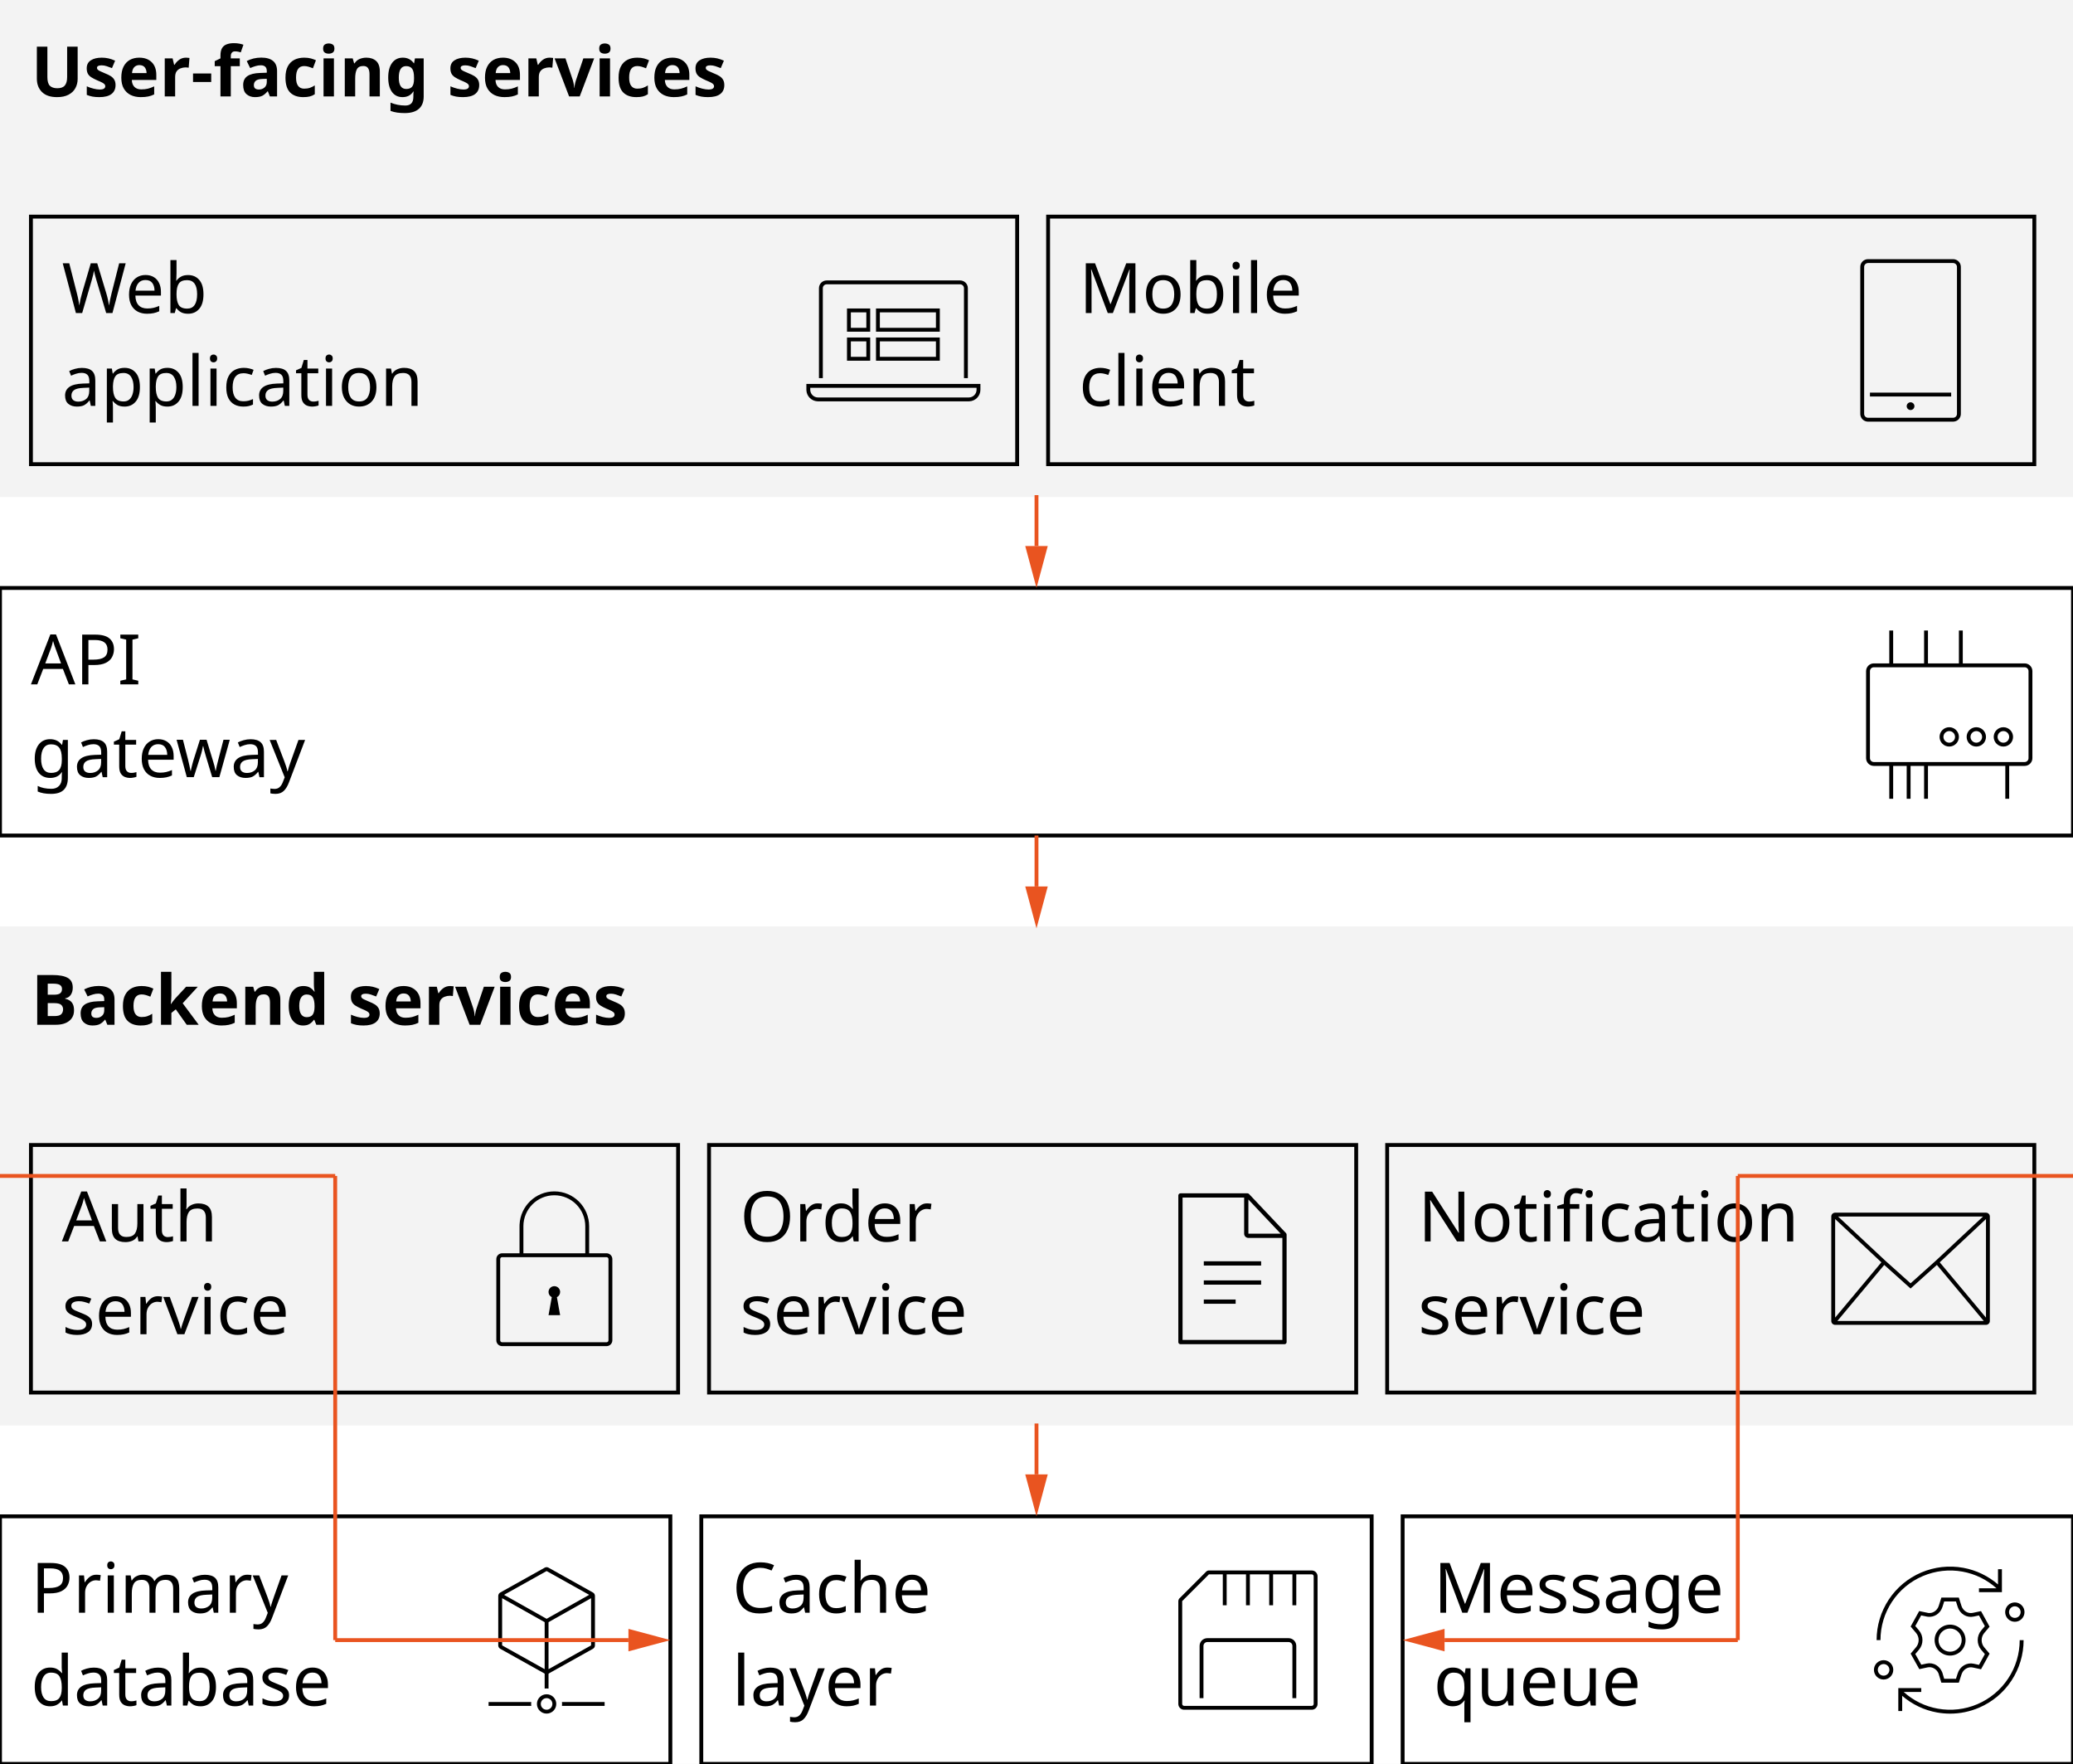
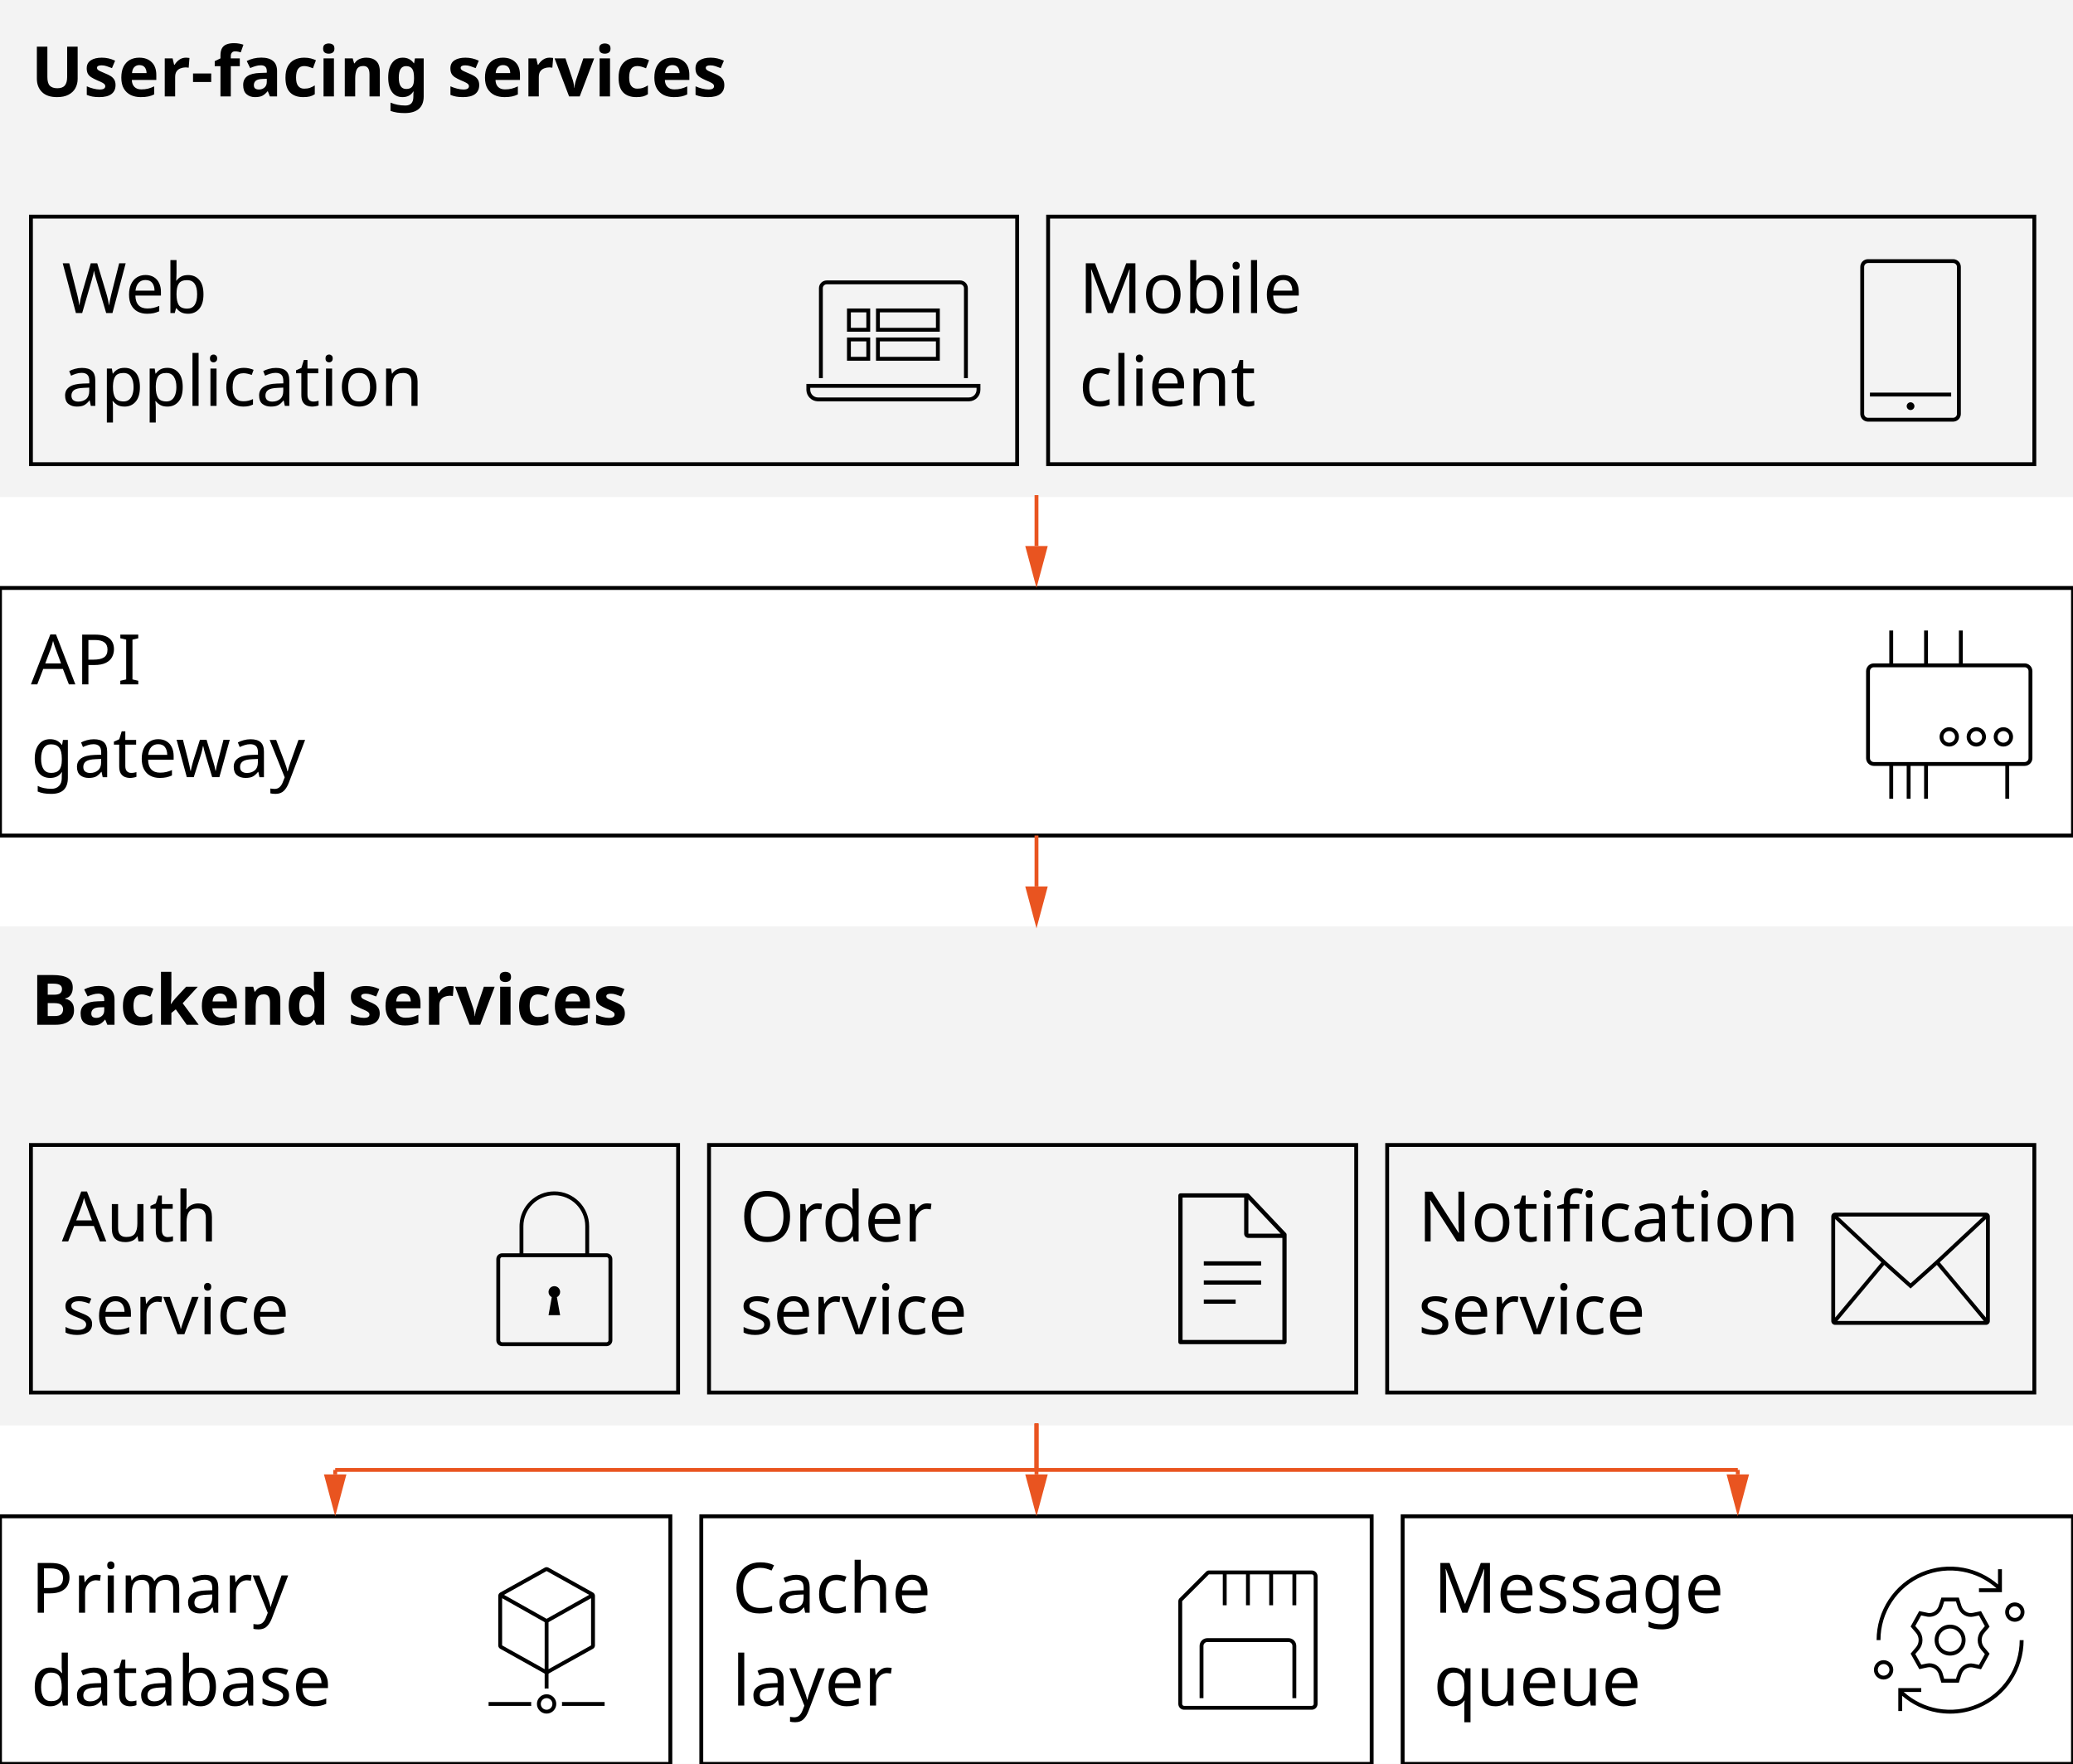
<svg xmlns="http://www.w3.org/2000/svg" width="536" height="456" viewBox="0 0 536 456" xml:space="preserve">
  <rect width="536" height="456" fill="#FFFFFF" />
  <g data-component-id="page">
    <rect x="0" y="0" width="536" height="456" fill="transparent" stroke="none" stroke-width="0" stroke-miterlimit="10" />
    <g data-component-id="frontend">
      <rect x="0" y="0" width="536" height="128" fill="#F3F3F3" stroke="#F3F3F3" stroke-width="1" stroke-miterlimit="10" />
      <g data-component-id="frontend__heading">
        <rect x="8" y="8" width="518" height="48" fill="transparent" stroke="none" stroke-width="0" stroke-miterlimit="10" />
        <text font-family="Ubuntu Sans">
          <tspan x="8" y="24.92" font-size="18" font-weight="700" fill="#000000">User-facing services</tspan>
        </text>
      </g>
      <g data-component-id="frontend__body">
        <rect x="8" y="56" width="518" height="64" fill="transparent" stroke="none" stroke-width="0" stroke-miterlimit="10" />
        <g data-component-id="fe_web">
          <rect x="8" y="56" width="255" height="64" fill="transparent" stroke="#000000" stroke-width="1" stroke-miterlimit="10" />
          <text font-family="Ubuntu Sans">
            <tspan x="16" y="80.92" font-size="18" font-weight="400" fill="#000000">Web</tspan>
            <tspan x="16" y="104.92" font-size="18" font-weight="400" fill="#000000">application</tspan>
          </text>
          <g class="dg-icon" transform="translate(207 64)">
            <path fill-rule="evenodd" clip-rule="evenodd" d="M18 29.25H12V23.25H18V29.25ZM13 28.25H17V24.25H13V28.25Z" fill="#000000" />
            <path fill-rule="evenodd" clip-rule="evenodd" d="M36 21.75H19.5V15.75H36V21.75ZM20.5 20.75H35V16.75H20.5V20.75Z" fill="#000000" />
            <path fill-rule="evenodd" clip-rule="evenodd" d="M36 29.25H19.5V23.25H36V29.25ZM20.5 28.25H35V24.25H20.5V28.25Z" fill="#000000" />
            <path fill-rule="evenodd" clip-rule="evenodd" d="M18 21.75H12V15.75H18V21.75ZM13 20.75H17V16.75H13V20.75Z" fill="#000000" />
            <path fill-rule="evenodd" clip-rule="evenodd" d="M46.5 36.75C46.5 38.355 45.239 39.666 43.654 39.746L43.5 39.75H4.5L4.346 39.746C2.812 39.668 1.582 38.438 1.504 36.904L1.5 36.75V35.25H46.5V36.75ZM2.5 36.75C2.5 37.855 3.395 38.75 4.5 38.75H43.5C44.605 38.75 45.5 37.855 45.5 36.75V36.25H2.5V36.75Z" fill="#000000" />
            <path d="M41.25 8.5C42.355 8.5 43.25 9.395 43.25 10.5V33.75H42.25V10.5C42.25 9.948 41.802 9.5 41.25 9.5H6.75C6.198 9.5 5.75 9.948 5.75 10.5V33.75H4.75V10.5C4.75 9.395 5.645 8.5 6.75 8.5H41.25Z" fill="#000000" />
          </g>
        </g>
        <g data-component-id="fe_mobile">
          <rect x="271" y="56" width="255" height="64" fill="transparent" stroke="#000000" stroke-width="1" stroke-miterlimit="10" />
          <text font-family="Ubuntu Sans">
            <tspan x="279" y="80.92" font-size="18" font-weight="400" fill="#000000">Mobile</tspan>
            <tspan x="279" y="104.92" font-size="18" font-weight="400" fill="#000000">client</tspan>
          </text>
          <g class="dg-icon" transform="translate(470 64)">
            <path fill-rule="evenodd" clip-rule="evenodd" d="M35 3C36.105 3 37 3.895 37 5V43C37 44.036 36.213 44.887 35.204 44.989L35 45H13L12.796 44.989C11.854 44.894 11.106 44.146 11.011 43.204L11 43V5C11 3.895 11.895 3 13 3H35ZM13 4C12.448 4 12 4.448 12 5V43C12 43.552 12.448 44 13 44H35C35.552 44 36 43.552 36 43V5C36 4.448 35.552 4 35 4H13Z" fill="#000000" />
            <path d="M24 40C24.552 40 25 40.448 25 41C25 41.552 24.552 42 24 42C23.448 42 23 41.552 23 41C23 40.448 23.448 40 24 40Z" fill="#000000" />
            <path d="M34.5 38.5H13.5V37.5H34.5V38.5Z" fill="#000000" />
          </g>
        </g>
      </g>
    </g>
    <g data-component-id="gateway">
      <rect x="0" y="152" width="536" height="64" fill="transparent" stroke="#000000" stroke-width="1" stroke-miterlimit="10" />
      <text font-family="Ubuntu Sans">
        <tspan x="8" y="176.92" font-size="18" font-weight="400" fill="#000000">API</tspan>
        <tspan x="8" y="200.92" font-size="18" font-weight="400" fill="#000000">gateway</tspan>
      </text>
      <g class="dg-icon" transform="translate(480 160)">
        <path fill-rule="evenodd" clip-rule="evenodd" d="M38 28C39.381 28 40.5 29.119 40.5 30.5C40.5 31.881 39.381 33 38 33C36.619 33 35.5 31.881 35.5 30.5C35.5 29.119 36.619 28 38 28ZM38 29C37.172 29 36.5 29.672 36.5 30.5C36.5 31.328 37.172 32 38 32C38.828 32 39.5 31.328 39.5 30.5C39.5 29.672 38.828 29 38 29Z" fill="#000000" />
        <path fill-rule="evenodd" clip-rule="evenodd" d="M24 28C25.381 28 26.5 29.119 26.5 30.5C26.5 31.881 25.381 33 24 33C22.619 33 21.5 31.881 21.5 30.5C21.5 29.119 22.619 28 24 28ZM24 29C23.172 29 22.5 29.672 22.5 30.5C22.5 31.328 23.172 32 24 32C24.828 32 25.5 31.328 25.5 30.5C25.5 29.672 24.828 29 24 29Z" fill="#000000" />
        <path fill-rule="evenodd" clip-rule="evenodd" d="M31 28C32.381 28 33.5 29.119 33.5 30.5C33.5 31.881 32.381 33 31 33C29.619 33 28.5 31.881 28.5 30.5C28.5 29.119 29.619 28 31 28ZM31 29C30.172 29 29.5 29.672 29.5 30.5C29.5 31.328 30.172 32 31 32C31.828 32 32.5 31.328 32.5 30.5C32.5 29.672 31.828 29 31 29Z" fill="#000000" />
        <path fill-rule="evenodd" clip-rule="evenodd" d="M9.5 11.5H17.5V3H18.5V11.5H26.5V3H27.5V11.5H43.5C44.605 11.5 45.5 12.395 45.5 13.5V36C45.5 37.105 44.605 38 43.5 38H39.5V46.5H38.5V38H18.5V46.5H17.5V38H14V46.5H13V38H9.5V46.5H8.5V38H4.5C3.395 38 2.5 37.105 2.5 36V13.5C2.5 12.395 3.395 11.5 4.5 11.5H8.5V3H9.5V11.5ZM4.5 12.5C3.948 12.5 3.5 12.948 3.5 13.5V36C3.5 36.552 3.948 37 4.5 37H43.5C44.052 37 44.5 36.552 44.5 36V13.5C44.5 12.948 44.052 12.5 43.5 12.5H4.5Z" fill="#000000" />
      </g>
    </g>
    <g data-component-id="services">
      <rect x="0" y="240" width="536" height="128" fill="#F3F3F3" stroke="#F3F3F3" stroke-width="1" stroke-miterlimit="10" />
      <g data-component-id="services__heading">
        <rect x="8" y="248" width="518" height="48" fill="transparent" stroke="none" stroke-width="0" stroke-miterlimit="10" />
        <text font-family="Ubuntu Sans">
          <tspan x="8" y="264.92" font-size="18" font-weight="700" fill="#000000">Backend services</tspan>
        </text>
      </g>
      <g data-component-id="services__body">
        <rect x="8" y="296" width="518" height="64" fill="transparent" stroke="none" stroke-width="0" stroke-miterlimit="10" />
        <g data-component-id="svc_auth">
          <rect x="8" y="296" width="167.33" height="64" fill="transparent" stroke="#000000" stroke-width="1" stroke-miterlimit="10" />
          <text font-family="Ubuntu Sans">
            <tspan x="16" y="320.92" font-size="18" font-weight="400" fill="#000000">Auth</tspan>
            <tspan x="16" y="344.92" font-size="18" font-weight="400" fill="#000000">service</tspan>
          </text>
          <g class="dg-icon" transform="translate(119.33 304)">
            <path d="M24 28.5C24.828 28.5 25.5 29.172 25.5 30C25.5 30.591 25.157 31.099 24.661 31.344L25.5 36H22.5L23.338 31.344C22.842 31.099 22.5 30.59 22.5 30C22.5 29.172 23.172 28.5 24 28.5Z" fill="#000000" />
            <path fill-rule="evenodd" clip-rule="evenodd" d="M24 4C28.971 4 33 8.029 33 13V20H37.5L37.653 20.008C38.41 20.085 39 20.723 39 21.5V42.5C39 43.277 38.41 43.915 37.653 43.992L37.5 44H10.5C9.672 44 9 43.328 9 42.5V21.5C9 20.672 9.672 20 10.5 20H15V13L15.012 12.537C15.253 7.782 19.185 4 24 4ZM10.5 21C10.224 21 10 21.224 10 21.5V42.5C10 42.776 10.224 43 10.5 43H37.5C37.776 43 38 42.776 38 42.5V21.5C38 21.224 37.776 21 37.5 21H10.5ZM24 5C19.582 5 16 8.582 16 13V20H32V13C32 8.582 28.418 5 24 5Z" fill="#000000" />
          </g>
        </g>
        <g data-component-id="svc_order">
          <rect x="183.33" y="296" width="167.33" height="64" fill="transparent" stroke="#000000" stroke-width="1" stroke-miterlimit="10" />
          <text font-family="Ubuntu Sans">
            <tspan x="191.33" y="320.92" font-size="18" font-weight="400" fill="#000000">Order</tspan>
            <tspan x="191.33" y="344.92" font-size="18" font-weight="400" fill="#000000">service</tspan>
          </text>
          <g class="dg-icon" transform="translate(294.67 304)">
            <path d="M24.823 33.049H16.588V31.951H24.823V33.049Z" fill="#000000" />
            <path d="M31.411 28.107H16.588V27.01H31.411V28.107Z" fill="#000000" />
            <path d="M31.411 23.166H16.588V22.068H31.411V23.166Z" fill="#000000" />
            <path fill-rule="evenodd" clip-rule="evenodd" d="M27.881 4.5C28.032 4.5 28.177 4.562 28.28 4.672L37.85 14.795C37.946 14.897 38 15.032 38 15.172V42.951L37.989 43.062C37.945 43.276 37.776 43.445 37.562 43.489L37.451 43.5H10.549C10.284 43.5 10.062 43.312 10.011 43.062L10 42.951V5.049C10 4.746 10.246 4.5 10.549 4.5H27.881ZM11.098 42.402H36.902V16.029H28.117C27.511 16.029 27.02 15.537 27.02 14.931V5.598H11.098V42.402ZM28.117 14.931H36.467L28.117 6.098V14.931Z" fill="#000000" />
          </g>
        </g>
        <g data-component-id="svc_notify">
          <rect x="358.67" y="296" width="167.33" height="64" fill="transparent" stroke="#000000" stroke-width="1" stroke-miterlimit="10" />
          <text font-family="Ubuntu Sans">
            <tspan x="366.67" y="320.92" font-size="18" font-weight="400" fill="#000000">Notification</tspan>
            <tspan x="366.67" y="344.92" font-size="18" font-weight="400" fill="#000000">service</tspan>
          </text>
          <g class="dg-icon" transform="translate(470 304)">
            <path fill-rule="evenodd" clip-rule="evenodd" d="M44.5 37.5C44.5 38.052 44.052 38.5 43.5 38.5H4.5C3.948 38.5 3.5 38.052 3.5 37.5V10.5C3.5 9.948 3.948 9.5 4.5 9.5H43.5C44.052 9.5 44.5 9.948 44.5 10.5V37.5ZM24.334 28.811L24 29.11L17.194 23.01L5.071 37.5H42.929L30.805 23.01L24.334 28.811ZM4.5 36.622L16.455 22.334L4.5 11.152V36.622ZM31.544 22.334L43.5 36.622V11.152L31.544 22.334ZM17.476 21.92L24 27.767L30.523 21.92L42.733 10.5H5.267L17.476 21.92Z" fill="#000000" />
          </g>
        </g>
      </g>
    </g>
    <g data-component-id="row3">
      <rect x="0" y="392" width="536" height="64" fill="transparent" stroke="none" stroke-width="0" stroke-miterlimit="10" />
      <g data-component-id="database">
        <rect x="0" y="392" width="173.33" height="64" fill="transparent" stroke="#000000" stroke-width="1" stroke-miterlimit="10" />
        <text font-family="Ubuntu Sans">
          <tspan x="8" y="416.92" font-size="18" font-weight="400" fill="#000000">Primary</tspan>
          <tspan x="8" y="440.92" font-size="18" font-weight="400" fill="#000000">database</tspan>
        </text>
        <g class="dg-icon" transform="translate(117.33 400)">
          <path fill-rule="evenodd" clip-rule="evenodd" d="M35.988 11.699C36.304 11.876 36.5 12.21 36.5 12.572V25.369C36.5 25.732 36.304 26.066 35.988 26.242L24 32.941L12.012 26.242C11.696 26.066 11.5 25.732 11.5 25.369V12.572C11.5 12.21 11.696 11.876 12.012 11.699L23.512 5.273C23.815 5.103 24.185 5.103 24.488 5.273L35.988 11.699ZM12.5 25.368L23.5 31.515V19.361L12.5 13.166V25.368ZM24.5 19.361V31.515L35.5 25.368V13.167L24.5 19.361ZM12.992 12.297L24 18.494L35.007 12.297L24 6.146L12.992 12.297Z" fill="#000000" />
          <path d="M20.032 40C20.012 40.164 20 40.331 20 40.5C20 40.669 20.012 40.836 20.032 41H9V40H20.032Z" fill="#000000" />
          <path d="M39 40V41H27.968C27.988 40.836 28 40.669 28 40.5C28 40.331 27.988 40.164 27.968 40H39Z" fill="#000000" />
          <path d="M24.5 36.531C24.336 36.511 24.169 36.5 24 36.5C23.831 36.5 23.664 36.511 23.5 36.531V32H24.5V36.531Z" fill="#000000" />
          <path fill-rule="evenodd" clip-rule="evenodd" d="M24 38C25.381 38 26.5 39.119 26.5 40.5C26.5 41.881 25.381 43 24 43C22.619 43 21.5 41.881 21.5 40.5C21.5 39.119 22.619 38 24 38ZM24 39C23.172 39 22.5 39.672 22.5 40.5C22.5 41.328 23.172 42 24 42C24.828 42 25.5 41.328 25.5 40.5C25.5 39.672 24.828 39 24 39Z" fill="#000000" />
        </g>
      </g>
      <g data-component-id="cache">
        <rect x="181.33" y="392" width="173.33" height="64" fill="transparent" stroke="#000000" stroke-width="1" stroke-miterlimit="10" />
        <text font-family="Ubuntu Sans">
          <tspan x="189.33" y="416.92" font-size="18" font-weight="400" fill="#000000">Cache</tspan>
          <tspan x="189.33" y="440.92" font-size="18" font-weight="400" fill="#000000">layer</tspan>
        </text>
        <g class="dg-icon" transform="translate(298.67 400)">
          <path d="M34.5 23.5C35.605 23.5 36.5 24.395 36.5 25.5V39H35.5V25.5C35.5 24.948 35.052 24.5 34.5 24.5H13.5C12.948 24.5 12.5 24.948 12.5 25.5V39H11.5V25.5C11.5 24.395 12.395 23.5 13.5 23.5H34.5Z" fill="#000000" />
          <path fill-rule="evenodd" clip-rule="evenodd" d="M40.5 6C41.328 6 42 6.672 42 7.5V40.5C42 41.328 41.328 42 40.5 42H7.5C6.672 42 6 41.328 6 40.5V13.914C6 13.682 6.081 13.458 6.227 13.28L6.293 13.207L13.207 6.293C13.395 6.105 13.649 6 13.914 6H40.5ZM7 13.914V40.5C7 40.776 7.224 41 7.5 41H40.5C40.776 41 41 40.776 41 40.5V7.5C41 7.224 40.776 7 40.5 7H36.5V15H35.5V7H30.5V15H29.5V7H24.5V15H23.5V7H18.5V15H17.5V7H13.914L7 13.914Z" fill="#000000" />
        </g>
      </g>
      <g data-component-id="queue">
        <rect x="362.67" y="392" width="173.33" height="64" fill="transparent" stroke="#000000" stroke-width="1" stroke-miterlimit="10" />
        <text font-family="Ubuntu Sans">
          <tspan x="370.67" y="416.92" font-size="18" font-weight="400" fill="#000000">Message</tspan>
          <tspan x="370.67" y="440.92" font-size="18" font-weight="400" fill="#000000">queue</tspan>
        </text>
        <g class="dg-icon" transform="translate(480 400)">
          <path d="M42.22 24C42.22 27.54 41.19 30.96 39.25 33.91C37.3 36.86 34.56 39.15 31.31 40.55C28.06 41.94 24.51 42.34 21.03 41.72C17.73 41.13 14.7 39.63 12.22 37.4H16.76V36.4H10.83V42.33H11.83V38.4C14.4 40.62 17.49 42.11 20.85 42.71C21.97 42.91 23.11 43.01 24.24 43.01C26.79 43.01 29.33 42.49 31.71 41.47C35.14 40 38.04 37.58 40.09 34.47C42.14 31.36 43.23 27.74 43.23 24.01H42.23L42.22 24Z" fill="#000000" />
          <path d="M36.61 5.68V9.61C34.05 7.41 30.97 5.92 27.64 5.31C23.97 4.64 20.21 5.06 16.77 6.52C13.33 7.99 10.43 10.41 8.37 13.52C6.31 16.64 5.22 20.27 5.22 24H6.22C6.22 20.46 7.25 17.03 9.2 14.08C11.15 11.13 13.9 8.83 17.16 7.45C20.42 6.07 23.98 5.66 27.46 6.3C30.74 6.9 33.76 8.39 36.23 10.61H31.69V11.61H37.62V5.68H36.62H36.61Z" fill="#000000" />
          <path d="M40.96 19.26C39.58 19.26 38.46 18.14 38.46 16.76C38.46 15.38 39.58 14.26 40.96 14.26C42.34 14.26 43.46 15.38 43.46 16.76C43.46 18.14 42.34 19.26 40.96 19.26ZM40.96 15.26C40.13 15.26 39.46 15.93 39.46 16.76C39.46 17.59 40.13 18.26 40.96 18.26C41.79 18.26 42.46 17.59 42.46 16.76C42.46 15.93 41.79 15.26 40.96 15.26Z" fill="#000000" />
          <path d="M7.03 34.19C5.65 34.19 4.53 33.07 4.53 31.69C4.53 30.31 5.65 29.19 7.03 29.19C8.41 29.19 9.53 30.31 9.53 31.69C9.53 33.07 8.41 34.19 7.03 34.19ZM7.03 30.19C6.2 30.19 5.53 30.86 5.53 31.69C5.53 32.52 6.2 33.19 7.03 33.19C7.86 33.19 8.53 32.52 8.53 31.69C8.53 30.86 7.86 30.19 7.03 30.19Z" fill="#000000" />
          <path d="M26.47 35H21.96L21.23 32.62C21.02 32.11 20.63 31.65 20.16 31.36C19.62 31.03 18.99 30.92 18.39 31.05L16.26 31.51L14.02 27.5L15.42 25.84C15.85 25.33 16.09 24.67 16.09 23.99C16.09 23.31 15.85 22.65 15.42 22.14L14.02 20.49L16.23 16.49L18.61 16.99C19.13 17.05 19.66 16.93 20.13 16.64C20.66 16.31 21.07 15.8 21.28 15.18L21.97 13.01H26.48L27.15 15.13C27.35 15.77 27.77 16.31 28.32 16.65C28.86 16.98 29.49 17.09 30.09 16.96L32.22 16.5L34.43 20.53L33.04 22.18C32.61 22.69 32.38 23.34 32.38 24.02C32.38 24.7 32.62 25.36 33.04 25.86L34.43 27.51L32.22 31.54L30.09 31.08C29.48 30.95 28.85 31.06 28.32 31.39C27.77 31.73 27.36 32.26 27.16 32.91L26.48 35.01L26.47 35ZM22.7 34H25.74L26.19 32.6C26.46 31.73 27.03 30.99 27.79 30.53C28.55 30.07 29.44 29.92 30.29 30.1L31.69 30.4L33.21 27.62L32.26 26.5C31.68 25.81 31.36 24.93 31.36 24.01C31.36 23.09 31.68 22.21 32.26 21.52L33.21 20.39L31.69 17.62L30.29 17.92C29.43 18.1 28.54 17.95 27.79 17.49C27.03 17.03 26.46 16.29 26.19 15.42L25.74 14H22.7L22.25 15.41C21.98 16.28 21.41 17.02 20.65 17.48C19.99 17.88 19.22 18.05 18.47 17.96L18.17 17.91L16.74 17.61L15.22 20.36L16.17 21.48C16.75 22.17 17.08 23.06 17.08 23.98C17.08 24.9 16.77 25.75 16.21 26.43L16.17 26.48L15.22 27.6L16.77 30.36L18.17 30.06C19.02 29.88 19.92 30.03 20.67 30.49C21.32 30.89 21.85 31.51 22.15 32.24L22.26 32.54L22.69 33.99L22.7 34Z" fill="#000000" />
          <path d="M24.22 28C22.01 28 20.22 26.21 20.22 24C20.22 21.79 22.01 20 24.22 20C26.43 20 28.22 21.79 28.22 24C28.22 26.21 26.43 28 24.22 28ZM24.22 21C22.57 21 21.22 22.35 21.22 24C21.22 25.65 22.57 27 24.22 27C25.87 27 27.22 25.65 27.22 24C27.22 22.35 25.87 21 24.22 21Z" fill="#000000" />
        </g>
      </g>
    </g>
  </g>
  <g data-component-id="frontend-&gt;gateway">
    <line x1="268" y1="128" x2="268" y2="141.16" fill="none" stroke="#E95420" stroke-width="1" stroke-miterlimit="10" />
    <polygon points="265.09,141.16 268,152 270.91,141.16" fill="#E95420" />
  </g>
  <g data-component-id="gateway-&gt;services">
    <line x1="268" y1="216" x2="268" y2="229.16" fill="none" stroke="#E95420" stroke-width="1" stroke-miterlimit="10" />
    <polygon points="265.09,229.16 268,240 270.91,229.16" fill="#E95420" />
  </g>
  <g data-component-id="services-&gt;database">
-     <line x1="0" y1="304" x2="86.67" y2="304" fill="none" stroke="#E95420" stroke-width="1" stroke-miterlimit="10" />
-     <line x1="86.67" y1="304" x2="86.67" y2="424" fill="none" stroke="#E95420" stroke-width="1" stroke-miterlimit="10" />
-     <line x1="86.67" y1="424" x2="162.49" y2="424" fill="none" stroke="#E95420" stroke-width="1" stroke-miterlimit="10" />
-     <polygon points="162.49,426.91 173.33,424 162.49,421.09" fill="#E95420" />
+     <line x1="268" y1="368" x2="268" y2="380" fill="none" stroke="#E95420" stroke-width="1" stroke-miterlimit="10" />
+     <line x1="268" y1="380" x2="86.67" y2="380" fill="none" stroke="#E95420" stroke-width="1" stroke-miterlimit="10" />
+     <line x1="86.67" y1="380" x2="86.67" y2="381.16" fill="none" stroke="#E95420" stroke-width="1" stroke-miterlimit="10" />
+     <polygon points="83.76,381.16 86.67,392 89.57,381.16" fill="#E95420" />
  </g>
  <g data-component-id="services-&gt;cache">
    <line x1="268" y1="368" x2="268" y2="381.16" fill="none" stroke="#E95420" stroke-width="1" stroke-miterlimit="10" />
    <polygon points="265.09,381.16 268,392 270.91,381.16" fill="#E95420" />
  </g>
  <g data-component-id="services-&gt;queue">
-     <line x1="536" y1="304" x2="449.33" y2="304" fill="none" stroke="#E95420" stroke-width="1" stroke-miterlimit="10" />
-     <line x1="449.33" y1="304" x2="449.33" y2="424" fill="none" stroke="#E95420" stroke-width="1" stroke-miterlimit="10" />
-     <line x1="449.33" y1="424" x2="373.51" y2="424" fill="none" stroke="#E95420" stroke-width="1" stroke-miterlimit="10" />
-     <polygon points="373.51,421.09 362.67,424 373.51,426.91" fill="#E95420" />
+     <line x1="268" y1="368" x2="268" y2="380" fill="none" stroke="#E95420" stroke-width="1" stroke-miterlimit="10" />
+     <line x1="268" y1="380" x2="449.33" y2="380" fill="none" stroke="#E95420" stroke-width="1" stroke-miterlimit="10" />
+     <line x1="449.33" y1="380" x2="449.33" y2="381.16" fill="none" stroke="#E95420" stroke-width="1" stroke-miterlimit="10" />
+     <polygon points="446.43,381.16 449.33,392 452.24,381.16" fill="#E95420" />
  </g>
</svg>
